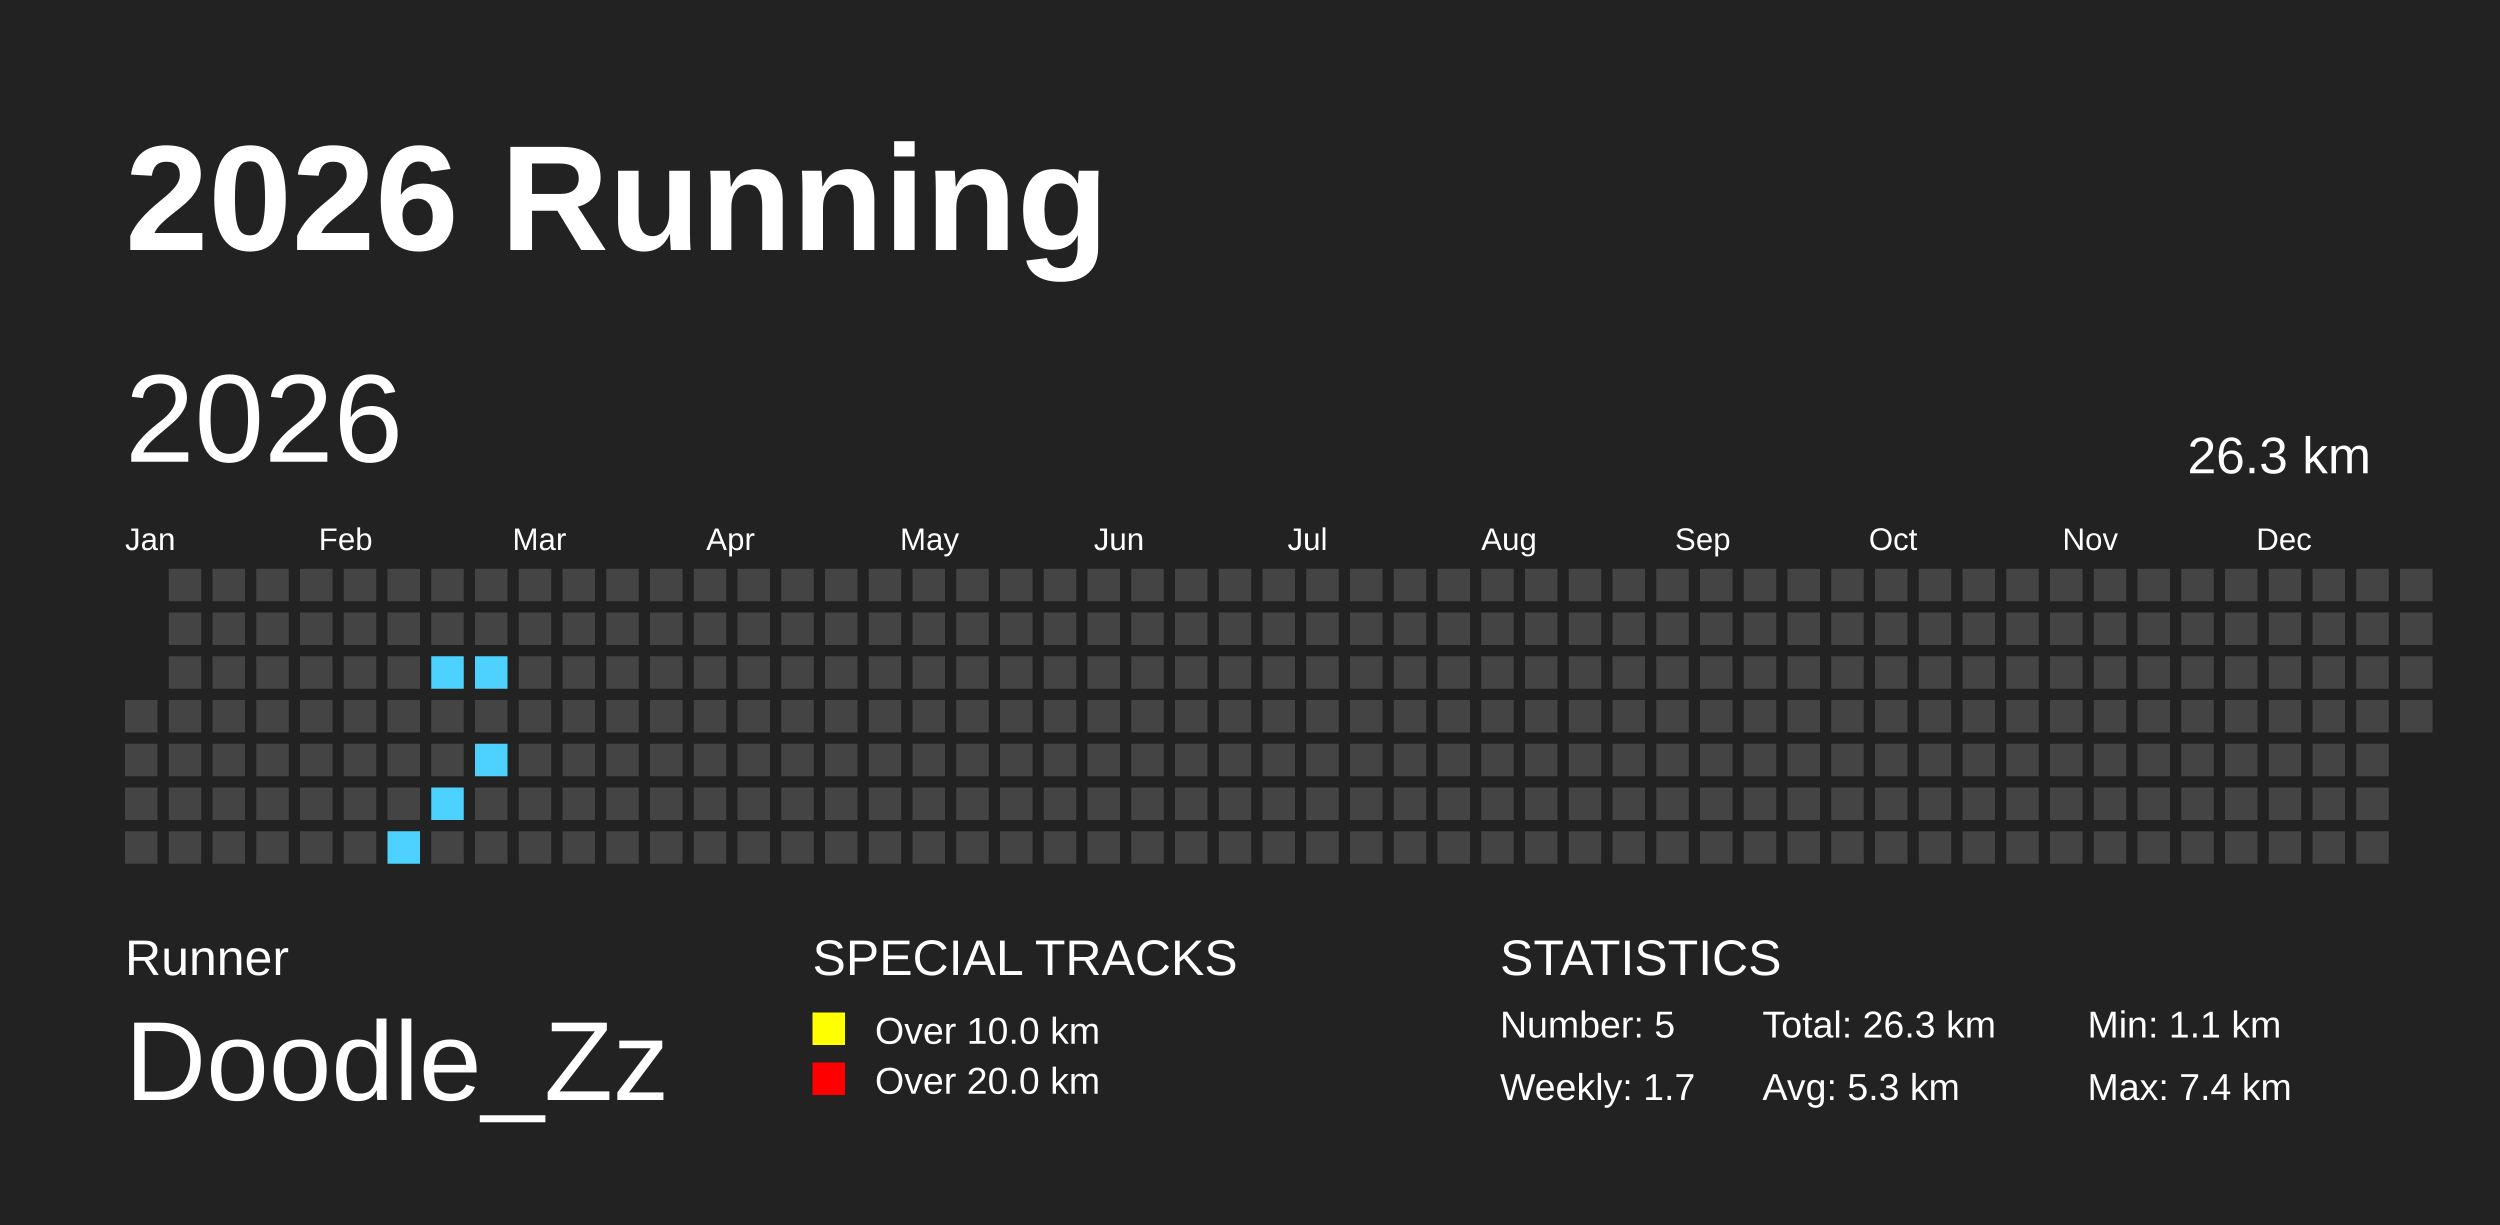
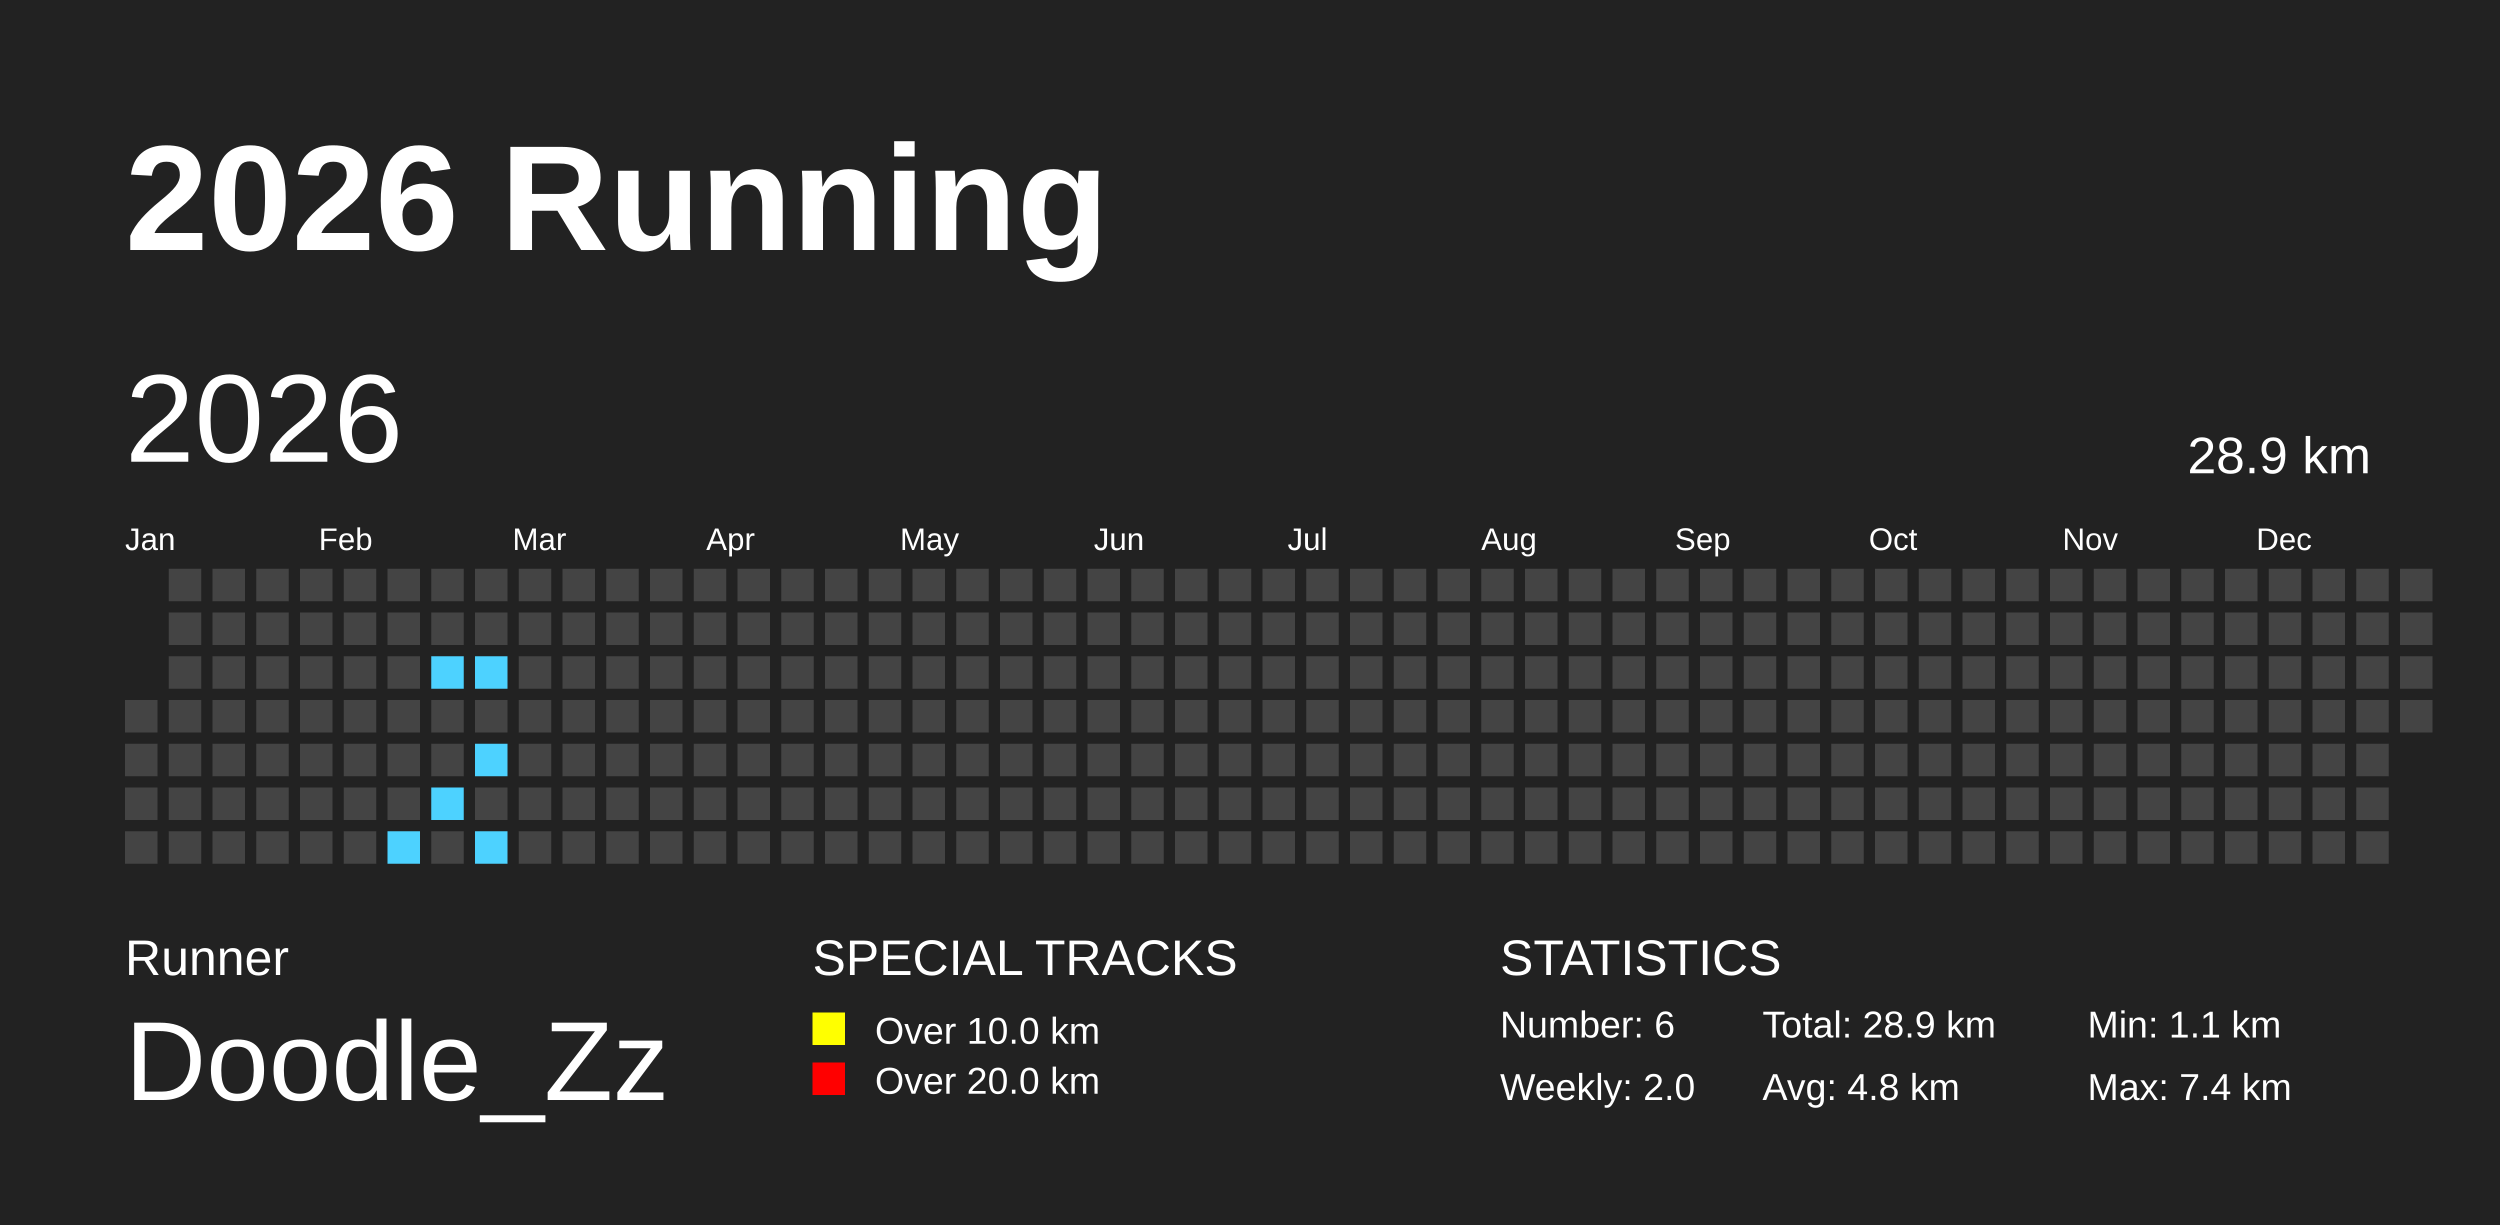
<svg xmlns="http://www.w3.org/2000/svg" baseProfile="full" height="98mm" version="1.1" viewBox="0,0,200,98" width="200mm">
  <defs />
  <rect fill="#222222" height="98" width="200" x="0" y="0" />
  <text fill="#FFFFFF" style="font-size:12px; font-family:Arial; font-weight:bold;" x="10" y="20">2026 Running</text>
  <text fill="#FFFFFF" style="font-size:4px; font-family:Arial" x="10" y="78">Runner</text>
  <text fill="#FFFFFF" style="font-size:9px; font-family:Arial" x="10" y="88">Doodle_Zz</text>
  <text fill="#FFFFFF" style="font-size:4px; font-family:Arial" x="65" y="78">SPECIAL TRACKS</text>
  <rect fill="yellow" height="2.6" width="2.6" x="65" y="81" />
  <text fill="#FFFFFF" style="font-size:3px; font-family:Arial" x="70" y="83.5">Over 10.0 km</text>
  <rect fill="red" height="2.6" width="2.6" x="65" y="85" />
  <text fill="#FFFFFF" style="font-size:3px; font-family:Arial" x="70" y="87.5">Over 20.0 km</text>
  <text fill="#FFFFFF" style="font-size:4px; font-family:Arial" x="120" y="78">STATISTICS</text>
-   <text fill="#FFFFFF" style="font-size:3px; font-family:Arial" x="120" y="83">Number: 5</text>
-   <text fill="#FFFFFF" style="font-size:3px; font-family:Arial" x="120" y="88">Weekly: 1.7</text>
-   <text fill="#FFFFFF" style="font-size:3px; font-family:Arial" x="141" y="83">Total: 26.3 km</text>
-   <text fill="#FFFFFF" style="font-size:3px; font-family:Arial" x="141" y="88">Avg: 5.3 km</text>
+   <text fill="#FFFFFF" style="font-size:3px; font-family:Arial" x="120" y="83">Number: 6</text>
+   <text fill="#FFFFFF" style="font-size:3px; font-family:Arial" x="120" y="88">Weekly: 2.0</text>
+   <text fill="#FFFFFF" style="font-size:3px; font-family:Arial" x="141" y="83">Total: 28.9 km</text>
+   <text fill="#FFFFFF" style="font-size:3px; font-family:Arial" x="141" y="88">Avg: 4.8 km</text>
  <text fill="#FFFFFF" style="font-size:3px; font-family:Arial" x="167" y="83">Min: 1.1 km</text>
  <text fill="#FFFFFF" style="font-size:3px; font-family:Arial" x="167" y="88">Max: 7.4 km</text>
  <text dominant-baseline="hanging" fill="#FFFFFF" style="font-size:10.0px; font-family:Arial;" x="10" y="30">2026</text>
-   <text dominant-baseline="hanging" fill="#FFFFFF" style="font-size:4.125px; font-family:Arial;" x="175" y="35">26.3 km</text>
+   <text dominant-baseline="hanging" fill="#FFFFFF" style="font-size:4.125px; font-family:Arial;" x="175" y="35">28.9 km</text>
  <text fill="#FFFFFF" style="font-size:2.5px; font-family:Arial" x="10.0" y="44">Jan</text>
  <text fill="#FFFFFF" style="font-size:2.5px; font-family:Arial" x="25.5" y="44">Feb</text>
  <text fill="#FFFFFF" style="font-size:2.5px; font-family:Arial" x="41.0" y="44">Mar</text>
  <text fill="#FFFFFF" style="font-size:2.5px; font-family:Arial" x="56.5" y="44">Apr</text>
  <text fill="#FFFFFF" style="font-size:2.5px; font-family:Arial" x="72.0" y="44">May</text>
  <text fill="#FFFFFF" style="font-size:2.5px; font-family:Arial" x="87.5" y="44">Jun</text>
  <text fill="#FFFFFF" style="font-size:2.5px; font-family:Arial" x="103.0" y="44">Jul</text>
  <text fill="#FFFFFF" style="font-size:2.5px; font-family:Arial" x="118.5" y="44">Aug</text>
  <text fill="#FFFFFF" style="font-size:2.5px; font-family:Arial" x="134.0" y="44">Sep</text>
  <text fill="#FFFFFF" style="font-size:2.5px; font-family:Arial" x="149.5" y="44">Oct</text>
  <text fill="#FFFFFF" style="font-size:2.5px; font-family:Arial" x="165.0" y="44">Nov</text>
  <text fill="#FFFFFF" style="font-size:2.5px; font-family:Arial" x="180.5" y="44">Dec</text>
  <rect fill="#444444" height="2.6" width="2.6" x="10.0" y="56.0" />
  <rect fill="#444444" height="2.6" width="2.6" x="10.0" y="59.5" />
  <rect fill="#444444" height="2.6" width="2.6" x="10.0" y="63.0" />
  <rect fill="#444444" height="2.6" width="2.6" x="10.0" y="66.5" />
  <rect fill="#444444" height="2.6" width="2.6" x="13.5" y="45.5" />
  <rect fill="#444444" height="2.6" width="2.6" x="13.5" y="49.0" />
  <rect fill="#444444" height="2.6" width="2.6" x="13.5" y="52.5" />
  <rect fill="#444444" height="2.6" width="2.6" x="13.5" y="56.0" />
  <rect fill="#444444" height="2.6" width="2.6" x="13.5" y="59.5" />
  <rect fill="#444444" height="2.6" width="2.6" x="13.5" y="63.0" />
  <rect fill="#444444" height="2.6" width="2.6" x="13.5" y="66.5" />
  <rect fill="#444444" height="2.6" width="2.6" x="17.0" y="45.5" />
  <rect fill="#444444" height="2.6" width="2.6" x="17.0" y="49.0" />
  <rect fill="#444444" height="2.6" width="2.6" x="17.0" y="52.5" />
  <rect fill="#444444" height="2.6" width="2.6" x="17.0" y="56.0" />
  <rect fill="#444444" height="2.6" width="2.6" x="17.0" y="59.5" />
  <rect fill="#444444" height="2.6" width="2.6" x="17.0" y="63.0" />
  <rect fill="#444444" height="2.6" width="2.6" x="17.0" y="66.5" />
  <rect fill="#444444" height="2.6" width="2.6" x="20.5" y="45.5" />
  <rect fill="#444444" height="2.6" width="2.6" x="20.5" y="49.0" />
  <rect fill="#444444" height="2.6" width="2.6" x="20.5" y="52.5" />
  <rect fill="#444444" height="2.6" width="2.6" x="20.5" y="56.0" />
  <rect fill="#444444" height="2.6" width="2.6" x="20.5" y="59.5" />
  <rect fill="#444444" height="2.6" width="2.6" x="20.5" y="63.0" />
  <rect fill="#444444" height="2.6" width="2.6" x="20.5" y="66.5" />
  <rect fill="#444444" height="2.6" width="2.6" x="24.0" y="45.5" />
  <rect fill="#444444" height="2.6" width="2.6" x="24.0" y="49.0" />
  <rect fill="#444444" height="2.6" width="2.6" x="24.0" y="52.5" />
  <rect fill="#444444" height="2.6" width="2.6" x="24.0" y="56.0" />
  <rect fill="#444444" height="2.6" width="2.6" x="24.0" y="59.5" />
  <rect fill="#444444" height="2.6" width="2.6" x="24.0" y="63.0" />
  <rect fill="#444444" height="2.6" width="2.6" x="24.0" y="66.5" />
  <rect fill="#444444" height="2.6" width="2.6" x="27.5" y="45.5" />
  <rect fill="#444444" height="2.6" width="2.6" x="27.5" y="49.0" />
  <rect fill="#444444" height="2.6" width="2.6" x="27.5" y="52.5" />
  <rect fill="#444444" height="2.6" width="2.6" x="27.5" y="56.0" />
  <rect fill="#444444" height="2.6" width="2.6" x="27.5" y="59.5" />
  <rect fill="#444444" height="2.6" width="2.6" x="27.5" y="63.0" />
  <rect fill="#444444" height="2.6" width="2.6" x="27.5" y="66.5" />
  <rect fill="#444444" height="2.6" width="2.6" x="31.0" y="45.5" />
  <rect fill="#444444" height="2.6" width="2.6" x="31.0" y="49.0" />
  <rect fill="#444444" height="2.6" width="2.6" x="31.0" y="52.5" />
  <rect fill="#444444" height="2.6" width="2.6" x="31.0" y="56.0" />
  <rect fill="#444444" height="2.6" width="2.6" x="31.0" y="59.5" />
  <rect fill="#444444" height="2.6" width="2.6" x="31.0" y="63.0" />
  <rect fill="#4DD2FF" height="2.6" width="2.6" x="31.0" y="66.5" />
  <rect fill="#444444" height="2.6" width="2.6" x="34.5" y="45.5" />
  <rect fill="#444444" height="2.6" width="2.6" x="34.5" y="49.0" />
  <rect fill="#4DD2FF" height="2.6" width="2.6" x="34.5" y="52.5" />
  <rect fill="#444444" height="2.6" width="2.6" x="34.5" y="56.0" />
  <rect fill="#444444" height="2.6" width="2.6" x="34.5" y="59.5" />
  <rect fill="#4DD2FF" height="2.6" width="2.6" x="34.5" y="63.0" />
  <rect fill="#444444" height="2.6" width="2.6" x="34.5" y="66.5" />
  <rect fill="#444444" height="2.6" width="2.6" x="38.0" y="45.5" />
  <rect fill="#444444" height="2.6" width="2.6" x="38.0" y="49.0" />
  <rect fill="#4DD2FF" height="2.6" width="2.6" x="38.0" y="52.5" />
  <rect fill="#444444" height="2.6" width="2.6" x="38.0" y="56.0" />
  <rect fill="#4DD2FF" height="2.6" width="2.6" x="38.0" y="59.5" />
  <rect fill="#444444" height="2.6" width="2.6" x="38.0" y="63.0" />
-   <rect fill="#444444" height="2.6" width="2.6" x="38.0" y="66.5" />
+   <rect fill="#4DD2FF" height="2.6" width="2.6" x="38.0" y="66.5" />
  <rect fill="#444444" height="2.6" width="2.6" x="41.5" y="45.5" />
  <rect fill="#444444" height="2.6" width="2.6" x="41.5" y="49.0" />
  <rect fill="#444444" height="2.6" width="2.6" x="41.5" y="52.5" />
  <rect fill="#444444" height="2.6" width="2.6" x="41.5" y="56.0" />
  <rect fill="#444444" height="2.6" width="2.6" x="41.5" y="59.5" />
  <rect fill="#444444" height="2.6" width="2.6" x="41.5" y="63.0" />
  <rect fill="#444444" height="2.6" width="2.6" x="41.5" y="66.5" />
  <rect fill="#444444" height="2.6" width="2.6" x="45.0" y="45.5" />
  <rect fill="#444444" height="2.6" width="2.6" x="45.0" y="49.0" />
  <rect fill="#444444" height="2.6" width="2.6" x="45.0" y="52.5" />
  <rect fill="#444444" height="2.6" width="2.6" x="45.0" y="56.0" />
  <rect fill="#444444" height="2.6" width="2.6" x="45.0" y="59.5" />
  <rect fill="#444444" height="2.6" width="2.6" x="45.0" y="63.0" />
  <rect fill="#444444" height="2.6" width="2.6" x="45.0" y="66.5" />
  <rect fill="#444444" height="2.6" width="2.6" x="48.5" y="45.5" />
  <rect fill="#444444" height="2.6" width="2.6" x="48.5" y="49.0" />
  <rect fill="#444444" height="2.6" width="2.6" x="48.5" y="52.5" />
  <rect fill="#444444" height="2.6" width="2.6" x="48.5" y="56.0" />
  <rect fill="#444444" height="2.6" width="2.6" x="48.5" y="59.5" />
  <rect fill="#444444" height="2.6" width="2.6" x="48.5" y="63.0" />
  <rect fill="#444444" height="2.6" width="2.6" x="48.5" y="66.5" />
  <rect fill="#444444" height="2.6" width="2.6" x="52.0" y="45.5" />
  <rect fill="#444444" height="2.6" width="2.6" x="52.0" y="49.0" />
  <rect fill="#444444" height="2.6" width="2.6" x="52.0" y="52.5" />
  <rect fill="#444444" height="2.6" width="2.6" x="52.0" y="56.0" />
  <rect fill="#444444" height="2.6" width="2.6" x="52.0" y="59.5" />
  <rect fill="#444444" height="2.6" width="2.6" x="52.0" y="63.0" />
  <rect fill="#444444" height="2.6" width="2.6" x="52.0" y="66.5" />
  <rect fill="#444444" height="2.6" width="2.6" x="55.5" y="45.5" />
  <rect fill="#444444" height="2.6" width="2.6" x="55.5" y="49.0" />
  <rect fill="#444444" height="2.6" width="2.6" x="55.5" y="52.5" />
  <rect fill="#444444" height="2.6" width="2.6" x="55.5" y="56.0" />
  <rect fill="#444444" height="2.6" width="2.6" x="55.5" y="59.5" />
  <rect fill="#444444" height="2.6" width="2.6" x="55.5" y="63.0" />
  <rect fill="#444444" height="2.6" width="2.6" x="55.5" y="66.5" />
  <rect fill="#444444" height="2.6" width="2.6" x="59.0" y="45.5" />
  <rect fill="#444444" height="2.6" width="2.6" x="59.0" y="49.0" />
  <rect fill="#444444" height="2.6" width="2.6" x="59.0" y="52.5" />
  <rect fill="#444444" height="2.6" width="2.6" x="59.0" y="56.0" />
  <rect fill="#444444" height="2.6" width="2.6" x="59.0" y="59.5" />
  <rect fill="#444444" height="2.6" width="2.6" x="59.0" y="63.0" />
  <rect fill="#444444" height="2.6" width="2.6" x="59.0" y="66.5" />
  <rect fill="#444444" height="2.6" width="2.6" x="62.5" y="45.5" />
  <rect fill="#444444" height="2.6" width="2.6" x="62.5" y="49.0" />
  <rect fill="#444444" height="2.6" width="2.6" x="62.5" y="52.5" />
  <rect fill="#444444" height="2.6" width="2.6" x="62.5" y="56.0" />
  <rect fill="#444444" height="2.6" width="2.6" x="62.5" y="59.5" />
  <rect fill="#444444" height="2.6" width="2.6" x="62.5" y="63.0" />
  <rect fill="#444444" height="2.6" width="2.6" x="62.5" y="66.5" />
  <rect fill="#444444" height="2.6" width="2.6" x="66.0" y="45.5" />
  <rect fill="#444444" height="2.6" width="2.6" x="66.0" y="49.0" />
  <rect fill="#444444" height="2.6" width="2.6" x="66.0" y="52.5" />
  <rect fill="#444444" height="2.6" width="2.6" x="66.0" y="56.0" />
  <rect fill="#444444" height="2.6" width="2.6" x="66.0" y="59.5" />
  <rect fill="#444444" height="2.6" width="2.6" x="66.0" y="63.0" />
  <rect fill="#444444" height="2.6" width="2.6" x="66.0" y="66.5" />
  <rect fill="#444444" height="2.6" width="2.6" x="69.5" y="45.5" />
  <rect fill="#444444" height="2.6" width="2.6" x="69.5" y="49.0" />
  <rect fill="#444444" height="2.6" width="2.6" x="69.5" y="52.5" />
  <rect fill="#444444" height="2.6" width="2.6" x="69.5" y="56.0" />
  <rect fill="#444444" height="2.6" width="2.6" x="69.5" y="59.5" />
  <rect fill="#444444" height="2.6" width="2.6" x="69.5" y="63.0" />
  <rect fill="#444444" height="2.6" width="2.6" x="69.5" y="66.5" />
  <rect fill="#444444" height="2.6" width="2.6" x="73.0" y="45.5" />
  <rect fill="#444444" height="2.6" width="2.6" x="73.0" y="49.0" />
  <rect fill="#444444" height="2.6" width="2.6" x="73.0" y="52.5" />
  <rect fill="#444444" height="2.6" width="2.6" x="73.0" y="56.0" />
  <rect fill="#444444" height="2.6" width="2.6" x="73.0" y="59.5" />
  <rect fill="#444444" height="2.6" width="2.6" x="73.0" y="63.0" />
  <rect fill="#444444" height="2.6" width="2.6" x="73.0" y="66.5" />
  <rect fill="#444444" height="2.6" width="2.6" x="76.5" y="45.5" />
  <rect fill="#444444" height="2.6" width="2.6" x="76.5" y="49.0" />
  <rect fill="#444444" height="2.6" width="2.6" x="76.5" y="52.5" />
  <rect fill="#444444" height="2.6" width="2.6" x="76.5" y="56.0" />
  <rect fill="#444444" height="2.6" width="2.6" x="76.5" y="59.5" />
  <rect fill="#444444" height="2.6" width="2.6" x="76.5" y="63.0" />
  <rect fill="#444444" height="2.6" width="2.6" x="76.5" y="66.5" />
  <rect fill="#444444" height="2.6" width="2.6" x="80.0" y="45.5" />
  <rect fill="#444444" height="2.6" width="2.6" x="80.0" y="49.0" />
  <rect fill="#444444" height="2.6" width="2.6" x="80.0" y="52.5" />
  <rect fill="#444444" height="2.6" width="2.6" x="80.0" y="56.0" />
  <rect fill="#444444" height="2.6" width="2.6" x="80.0" y="59.5" />
  <rect fill="#444444" height="2.6" width="2.6" x="80.0" y="63.0" />
  <rect fill="#444444" height="2.6" width="2.6" x="80.0" y="66.5" />
  <rect fill="#444444" height="2.6" width="2.6" x="83.5" y="45.5" />
  <rect fill="#444444" height="2.6" width="2.6" x="83.5" y="49.0" />
  <rect fill="#444444" height="2.6" width="2.6" x="83.5" y="52.5" />
  <rect fill="#444444" height="2.6" width="2.6" x="83.5" y="56.0" />
  <rect fill="#444444" height="2.6" width="2.6" x="83.5" y="59.5" />
  <rect fill="#444444" height="2.6" width="2.6" x="83.5" y="63.0" />
  <rect fill="#444444" height="2.6" width="2.6" x="83.5" y="66.5" />
  <rect fill="#444444" height="2.6" width="2.6" x="87.0" y="45.5" />
  <rect fill="#444444" height="2.6" width="2.6" x="87.0" y="49.0" />
  <rect fill="#444444" height="2.6" width="2.6" x="87.0" y="52.5" />
  <rect fill="#444444" height="2.6" width="2.6" x="87.0" y="56.0" />
  <rect fill="#444444" height="2.6" width="2.6" x="87.0" y="59.5" />
  <rect fill="#444444" height="2.6" width="2.6" x="87.0" y="63.0" />
  <rect fill="#444444" height="2.6" width="2.6" x="87.0" y="66.5" />
  <rect fill="#444444" height="2.6" width="2.6" x="90.5" y="45.5" />
  <rect fill="#444444" height="2.6" width="2.6" x="90.5" y="49.0" />
  <rect fill="#444444" height="2.6" width="2.6" x="90.5" y="52.5" />
  <rect fill="#444444" height="2.6" width="2.6" x="90.5" y="56.0" />
  <rect fill="#444444" height="2.6" width="2.6" x="90.5" y="59.5" />
  <rect fill="#444444" height="2.6" width="2.6" x="90.5" y="63.0" />
  <rect fill="#444444" height="2.6" width="2.6" x="90.5" y="66.5" />
  <rect fill="#444444" height="2.6" width="2.6" x="94.0" y="45.5" />
  <rect fill="#444444" height="2.6" width="2.6" x="94.0" y="49.0" />
  <rect fill="#444444" height="2.6" width="2.6" x="94.0" y="52.5" />
  <rect fill="#444444" height="2.6" width="2.6" x="94.0" y="56.0" />
  <rect fill="#444444" height="2.6" width="2.6" x="94.0" y="59.5" />
  <rect fill="#444444" height="2.6" width="2.6" x="94.0" y="63.0" />
  <rect fill="#444444" height="2.6" width="2.6" x="94.0" y="66.5" />
  <rect fill="#444444" height="2.6" width="2.6" x="97.5" y="45.5" />
  <rect fill="#444444" height="2.6" width="2.6" x="97.5" y="49.0" />
  <rect fill="#444444" height="2.6" width="2.6" x="97.5" y="52.5" />
  <rect fill="#444444" height="2.6" width="2.6" x="97.5" y="56.0" />
  <rect fill="#444444" height="2.6" width="2.6" x="97.5" y="59.5" />
  <rect fill="#444444" height="2.6" width="2.6" x="97.5" y="63.0" />
  <rect fill="#444444" height="2.6" width="2.6" x="97.5" y="66.5" />
  <rect fill="#444444" height="2.6" width="2.6" x="101.0" y="45.5" />
  <rect fill="#444444" height="2.6" width="2.6" x="101.0" y="49.0" />
  <rect fill="#444444" height="2.6" width="2.6" x="101.0" y="52.5" />
  <rect fill="#444444" height="2.6" width="2.6" x="101.0" y="56.0" />
  <rect fill="#444444" height="2.6" width="2.6" x="101.0" y="59.5" />
  <rect fill="#444444" height="2.6" width="2.6" x="101.0" y="63.0" />
  <rect fill="#444444" height="2.6" width="2.6" x="101.0" y="66.5" />
  <rect fill="#444444" height="2.6" width="2.6" x="104.5" y="45.5" />
  <rect fill="#444444" height="2.6" width="2.6" x="104.5" y="49.0" />
  <rect fill="#444444" height="2.6" width="2.6" x="104.5" y="52.5" />
  <rect fill="#444444" height="2.6" width="2.6" x="104.5" y="56.0" />
  <rect fill="#444444" height="2.6" width="2.6" x="104.5" y="59.5" />
  <rect fill="#444444" height="2.6" width="2.6" x="104.5" y="63.0" />
  <rect fill="#444444" height="2.6" width="2.6" x="104.5" y="66.5" />
  <rect fill="#444444" height="2.6" width="2.6" x="108.0" y="45.5" />
  <rect fill="#444444" height="2.6" width="2.6" x="108.0" y="49.0" />
  <rect fill="#444444" height="2.6" width="2.6" x="108.0" y="52.5" />
  <rect fill="#444444" height="2.6" width="2.6" x="108.0" y="56.0" />
  <rect fill="#444444" height="2.6" width="2.6" x="108.0" y="59.5" />
  <rect fill="#444444" height="2.6" width="2.6" x="108.0" y="63.0" />
  <rect fill="#444444" height="2.6" width="2.6" x="108.0" y="66.5" />
  <rect fill="#444444" height="2.6" width="2.6" x="111.5" y="45.5" />
  <rect fill="#444444" height="2.6" width="2.6" x="111.5" y="49.0" />
  <rect fill="#444444" height="2.6" width="2.6" x="111.5" y="52.5" />
  <rect fill="#444444" height="2.6" width="2.6" x="111.5" y="56.0" />
  <rect fill="#444444" height="2.6" width="2.6" x="111.5" y="59.5" />
  <rect fill="#444444" height="2.6" width="2.6" x="111.5" y="63.0" />
  <rect fill="#444444" height="2.6" width="2.6" x="111.5" y="66.5" />
  <rect fill="#444444" height="2.6" width="2.6" x="115.0" y="45.5" />
  <rect fill="#444444" height="2.6" width="2.6" x="115.0" y="49.0" />
  <rect fill="#444444" height="2.6" width="2.6" x="115.0" y="52.5" />
  <rect fill="#444444" height="2.6" width="2.6" x="115.0" y="56.0" />
  <rect fill="#444444" height="2.6" width="2.6" x="115.0" y="59.5" />
  <rect fill="#444444" height="2.6" width="2.6" x="115.0" y="63.0" />
  <rect fill="#444444" height="2.6" width="2.6" x="115.0" y="66.5" />
  <rect fill="#444444" height="2.6" width="2.6" x="118.5" y="45.5" />
  <rect fill="#444444" height="2.6" width="2.6" x="118.5" y="49.0" />
  <rect fill="#444444" height="2.6" width="2.6" x="118.5" y="52.5" />
  <rect fill="#444444" height="2.6" width="2.6" x="118.5" y="56.0" />
  <rect fill="#444444" height="2.6" width="2.6" x="118.5" y="59.5" />
  <rect fill="#444444" height="2.6" width="2.6" x="118.5" y="63.0" />
  <rect fill="#444444" height="2.6" width="2.6" x="118.5" y="66.5" />
  <rect fill="#444444" height="2.6" width="2.6" x="122.0" y="45.5" />
  <rect fill="#444444" height="2.6" width="2.6" x="122.0" y="49.0" />
  <rect fill="#444444" height="2.6" width="2.6" x="122.0" y="52.5" />
  <rect fill="#444444" height="2.6" width="2.6" x="122.0" y="56.0" />
  <rect fill="#444444" height="2.6" width="2.6" x="122.0" y="59.5" />
  <rect fill="#444444" height="2.6" width="2.6" x="122.0" y="63.0" />
  <rect fill="#444444" height="2.6" width="2.6" x="122.0" y="66.5" />
  <rect fill="#444444" height="2.6" width="2.6" x="125.5" y="45.5" />
  <rect fill="#444444" height="2.6" width="2.6" x="125.5" y="49.0" />
  <rect fill="#444444" height="2.6" width="2.6" x="125.5" y="52.5" />
  <rect fill="#444444" height="2.6" width="2.6" x="125.5" y="56.0" />
  <rect fill="#444444" height="2.6" width="2.6" x="125.5" y="59.5" />
  <rect fill="#444444" height="2.6" width="2.6" x="125.5" y="63.0" />
  <rect fill="#444444" height="2.6" width="2.6" x="125.5" y="66.5" />
  <rect fill="#444444" height="2.6" width="2.6" x="129.0" y="45.5" />
  <rect fill="#444444" height="2.6" width="2.6" x="129.0" y="49.0" />
  <rect fill="#444444" height="2.6" width="2.6" x="129.0" y="52.5" />
  <rect fill="#444444" height="2.6" width="2.6" x="129.0" y="56.0" />
  <rect fill="#444444" height="2.6" width="2.6" x="129.0" y="59.5" />
  <rect fill="#444444" height="2.6" width="2.6" x="129.0" y="63.0" />
  <rect fill="#444444" height="2.6" width="2.6" x="129.0" y="66.5" />
  <rect fill="#444444" height="2.6" width="2.6" x="132.5" y="45.5" />
  <rect fill="#444444" height="2.6" width="2.6" x="132.5" y="49.0" />
  <rect fill="#444444" height="2.6" width="2.6" x="132.5" y="52.5" />
  <rect fill="#444444" height="2.6" width="2.6" x="132.5" y="56.0" />
  <rect fill="#444444" height="2.6" width="2.6" x="132.5" y="59.5" />
  <rect fill="#444444" height="2.6" width="2.6" x="132.5" y="63.0" />
  <rect fill="#444444" height="2.6" width="2.6" x="132.5" y="66.5" />
  <rect fill="#444444" height="2.6" width="2.6" x="136.0" y="45.5" />
  <rect fill="#444444" height="2.6" width="2.6" x="136.0" y="49.0" />
  <rect fill="#444444" height="2.6" width="2.6" x="136.0" y="52.5" />
  <rect fill="#444444" height="2.6" width="2.6" x="136.0" y="56.0" />
  <rect fill="#444444" height="2.6" width="2.6" x="136.0" y="59.5" />
  <rect fill="#444444" height="2.6" width="2.6" x="136.0" y="63.0" />
  <rect fill="#444444" height="2.6" width="2.6" x="136.0" y="66.5" />
  <rect fill="#444444" height="2.6" width="2.6" x="139.5" y="45.5" />
  <rect fill="#444444" height="2.6" width="2.6" x="139.5" y="49.0" />
  <rect fill="#444444" height="2.6" width="2.6" x="139.5" y="52.5" />
  <rect fill="#444444" height="2.6" width="2.6" x="139.5" y="56.0" />
  <rect fill="#444444" height="2.6" width="2.6" x="139.5" y="59.5" />
  <rect fill="#444444" height="2.6" width="2.6" x="139.5" y="63.0" />
  <rect fill="#444444" height="2.6" width="2.6" x="139.5" y="66.5" />
  <rect fill="#444444" height="2.6" width="2.6" x="143.0" y="45.5" />
  <rect fill="#444444" height="2.6" width="2.6" x="143.0" y="49.0" />
  <rect fill="#444444" height="2.6" width="2.6" x="143.0" y="52.5" />
  <rect fill="#444444" height="2.6" width="2.6" x="143.0" y="56.0" />
  <rect fill="#444444" height="2.6" width="2.6" x="143.0" y="59.5" />
  <rect fill="#444444" height="2.6" width="2.6" x="143.0" y="63.0" />
  <rect fill="#444444" height="2.6" width="2.6" x="143.0" y="66.5" />
  <rect fill="#444444" height="2.6" width="2.6" x="146.5" y="45.5" />
  <rect fill="#444444" height="2.6" width="2.6" x="146.5" y="49.0" />
  <rect fill="#444444" height="2.6" width="2.6" x="146.5" y="52.5" />
  <rect fill="#444444" height="2.6" width="2.6" x="146.5" y="56.0" />
  <rect fill="#444444" height="2.6" width="2.6" x="146.5" y="59.5" />
  <rect fill="#444444" height="2.6" width="2.6" x="146.5" y="63.0" />
  <rect fill="#444444" height="2.6" width="2.6" x="146.5" y="66.5" />
  <rect fill="#444444" height="2.6" width="2.6" x="150.0" y="45.5" />
  <rect fill="#444444" height="2.6" width="2.6" x="150.0" y="49.0" />
  <rect fill="#444444" height="2.6" width="2.6" x="150.0" y="52.5" />
  <rect fill="#444444" height="2.6" width="2.6" x="150.0" y="56.0" />
  <rect fill="#444444" height="2.6" width="2.6" x="150.0" y="59.5" />
  <rect fill="#444444" height="2.6" width="2.6" x="150.0" y="63.0" />
  <rect fill="#444444" height="2.6" width="2.6" x="150.0" y="66.5" />
  <rect fill="#444444" height="2.6" width="2.6" x="153.5" y="45.5" />
  <rect fill="#444444" height="2.6" width="2.6" x="153.5" y="49.0" />
  <rect fill="#444444" height="2.6" width="2.6" x="153.5" y="52.5" />
  <rect fill="#444444" height="2.6" width="2.6" x="153.5" y="56.0" />
  <rect fill="#444444" height="2.6" width="2.6" x="153.5" y="59.5" />
  <rect fill="#444444" height="2.6" width="2.6" x="153.5" y="63.0" />
  <rect fill="#444444" height="2.6" width="2.6" x="153.5" y="66.5" />
  <rect fill="#444444" height="2.6" width="2.6" x="157.0" y="45.5" />
  <rect fill="#444444" height="2.6" width="2.6" x="157.0" y="49.0" />
  <rect fill="#444444" height="2.6" width="2.6" x="157.0" y="52.5" />
  <rect fill="#444444" height="2.6" width="2.6" x="157.0" y="56.0" />
  <rect fill="#444444" height="2.6" width="2.6" x="157.0" y="59.5" />
  <rect fill="#444444" height="2.6" width="2.6" x="157.0" y="63.0" />
  <rect fill="#444444" height="2.6" width="2.6" x="157.0" y="66.5" />
  <rect fill="#444444" height="2.6" width="2.6" x="160.5" y="45.5" />
  <rect fill="#444444" height="2.6" width="2.6" x="160.5" y="49.0" />
  <rect fill="#444444" height="2.6" width="2.6" x="160.5" y="52.5" />
  <rect fill="#444444" height="2.6" width="2.6" x="160.5" y="56.0" />
  <rect fill="#444444" height="2.6" width="2.6" x="160.5" y="59.5" />
  <rect fill="#444444" height="2.6" width="2.6" x="160.5" y="63.0" />
  <rect fill="#444444" height="2.6" width="2.6" x="160.5" y="66.5" />
  <rect fill="#444444" height="2.6" width="2.6" x="164.0" y="45.5" />
  <rect fill="#444444" height="2.6" width="2.6" x="164.0" y="49.0" />
  <rect fill="#444444" height="2.6" width="2.6" x="164.0" y="52.5" />
  <rect fill="#444444" height="2.6" width="2.6" x="164.0" y="56.0" />
  <rect fill="#444444" height="2.6" width="2.6" x="164.0" y="59.5" />
  <rect fill="#444444" height="2.6" width="2.6" x="164.0" y="63.0" />
  <rect fill="#444444" height="2.6" width="2.6" x="164.0" y="66.5" />
  <rect fill="#444444" height="2.6" width="2.6" x="167.5" y="45.5" />
  <rect fill="#444444" height="2.6" width="2.6" x="167.5" y="49.0" />
  <rect fill="#444444" height="2.6" width="2.6" x="167.5" y="52.5" />
  <rect fill="#444444" height="2.6" width="2.6" x="167.5" y="56.0" />
  <rect fill="#444444" height="2.6" width="2.6" x="167.5" y="59.5" />
  <rect fill="#444444" height="2.6" width="2.6" x="167.5" y="63.0" />
  <rect fill="#444444" height="2.6" width="2.6" x="167.5" y="66.5" />
  <rect fill="#444444" height="2.6" width="2.6" x="171.0" y="45.5" />
  <rect fill="#444444" height="2.6" width="2.6" x="171.0" y="49.0" />
  <rect fill="#444444" height="2.6" width="2.6" x="171.0" y="52.5" />
  <rect fill="#444444" height="2.6" width="2.6" x="171.0" y="56.0" />
  <rect fill="#444444" height="2.6" width="2.6" x="171.0" y="59.5" />
  <rect fill="#444444" height="2.6" width="2.6" x="171.0" y="63.0" />
  <rect fill="#444444" height="2.6" width="2.6" x="171.0" y="66.5" />
  <rect fill="#444444" height="2.6" width="2.6" x="174.5" y="45.5" />
  <rect fill="#444444" height="2.6" width="2.6" x="174.5" y="49.0" />
  <rect fill="#444444" height="2.6" width="2.6" x="174.5" y="52.5" />
  <rect fill="#444444" height="2.6" width="2.6" x="174.5" y="56.0" />
  <rect fill="#444444" height="2.6" width="2.6" x="174.5" y="59.5" />
  <rect fill="#444444" height="2.6" width="2.6" x="174.5" y="63.0" />
  <rect fill="#444444" height="2.6" width="2.6" x="174.5" y="66.5" />
  <rect fill="#444444" height="2.6" width="2.6" x="178.0" y="45.5" />
  <rect fill="#444444" height="2.6" width="2.6" x="178.0" y="49.0" />
  <rect fill="#444444" height="2.6" width="2.6" x="178.0" y="52.5" />
  <rect fill="#444444" height="2.6" width="2.6" x="178.0" y="56.0" />
  <rect fill="#444444" height="2.6" width="2.6" x="178.0" y="59.5" />
  <rect fill="#444444" height="2.6" width="2.6" x="178.0" y="63.0" />
  <rect fill="#444444" height="2.6" width="2.6" x="178.0" y="66.5" />
  <rect fill="#444444" height="2.6" width="2.6" x="181.5" y="45.5" />
  <rect fill="#444444" height="2.6" width="2.6" x="181.5" y="49.0" />
  <rect fill="#444444" height="2.6" width="2.6" x="181.5" y="52.5" />
  <rect fill="#444444" height="2.6" width="2.6" x="181.5" y="56.0" />
  <rect fill="#444444" height="2.6" width="2.6" x="181.5" y="59.5" />
  <rect fill="#444444" height="2.6" width="2.6" x="181.5" y="63.0" />
  <rect fill="#444444" height="2.6" width="2.6" x="181.5" y="66.5" />
  <rect fill="#444444" height="2.6" width="2.6" x="185.0" y="45.5" />
  <rect fill="#444444" height="2.6" width="2.6" x="185.0" y="49.0" />
  <rect fill="#444444" height="2.6" width="2.6" x="185.0" y="52.5" />
  <rect fill="#444444" height="2.6" width="2.6" x="185.0" y="56.0" />
  <rect fill="#444444" height="2.6" width="2.6" x="185.0" y="59.5" />
  <rect fill="#444444" height="2.6" width="2.6" x="185.0" y="63.0" />
  <rect fill="#444444" height="2.6" width="2.6" x="185.0" y="66.5" />
  <rect fill="#444444" height="2.6" width="2.6" x="188.5" y="45.5" />
  <rect fill="#444444" height="2.6" width="2.6" x="188.5" y="49.0" />
  <rect fill="#444444" height="2.6" width="2.6" x="188.5" y="52.5" />
  <rect fill="#444444" height="2.6" width="2.6" x="188.5" y="56.0" />
  <rect fill="#444444" height="2.6" width="2.6" x="188.5" y="59.5" />
  <rect fill="#444444" height="2.6" width="2.6" x="188.5" y="63.0" />
  <rect fill="#444444" height="2.6" width="2.6" x="188.5" y="66.5" />
  <rect fill="#444444" height="2.6" width="2.6" x="192.0" y="45.5" />
  <rect fill="#444444" height="2.6" width="2.6" x="192.0" y="49.0" />
  <rect fill="#444444" height="2.6" width="2.6" x="192.0" y="52.5" />
  <rect fill="#444444" height="2.6" width="2.6" x="192.0" y="56.0" />
</svg>
